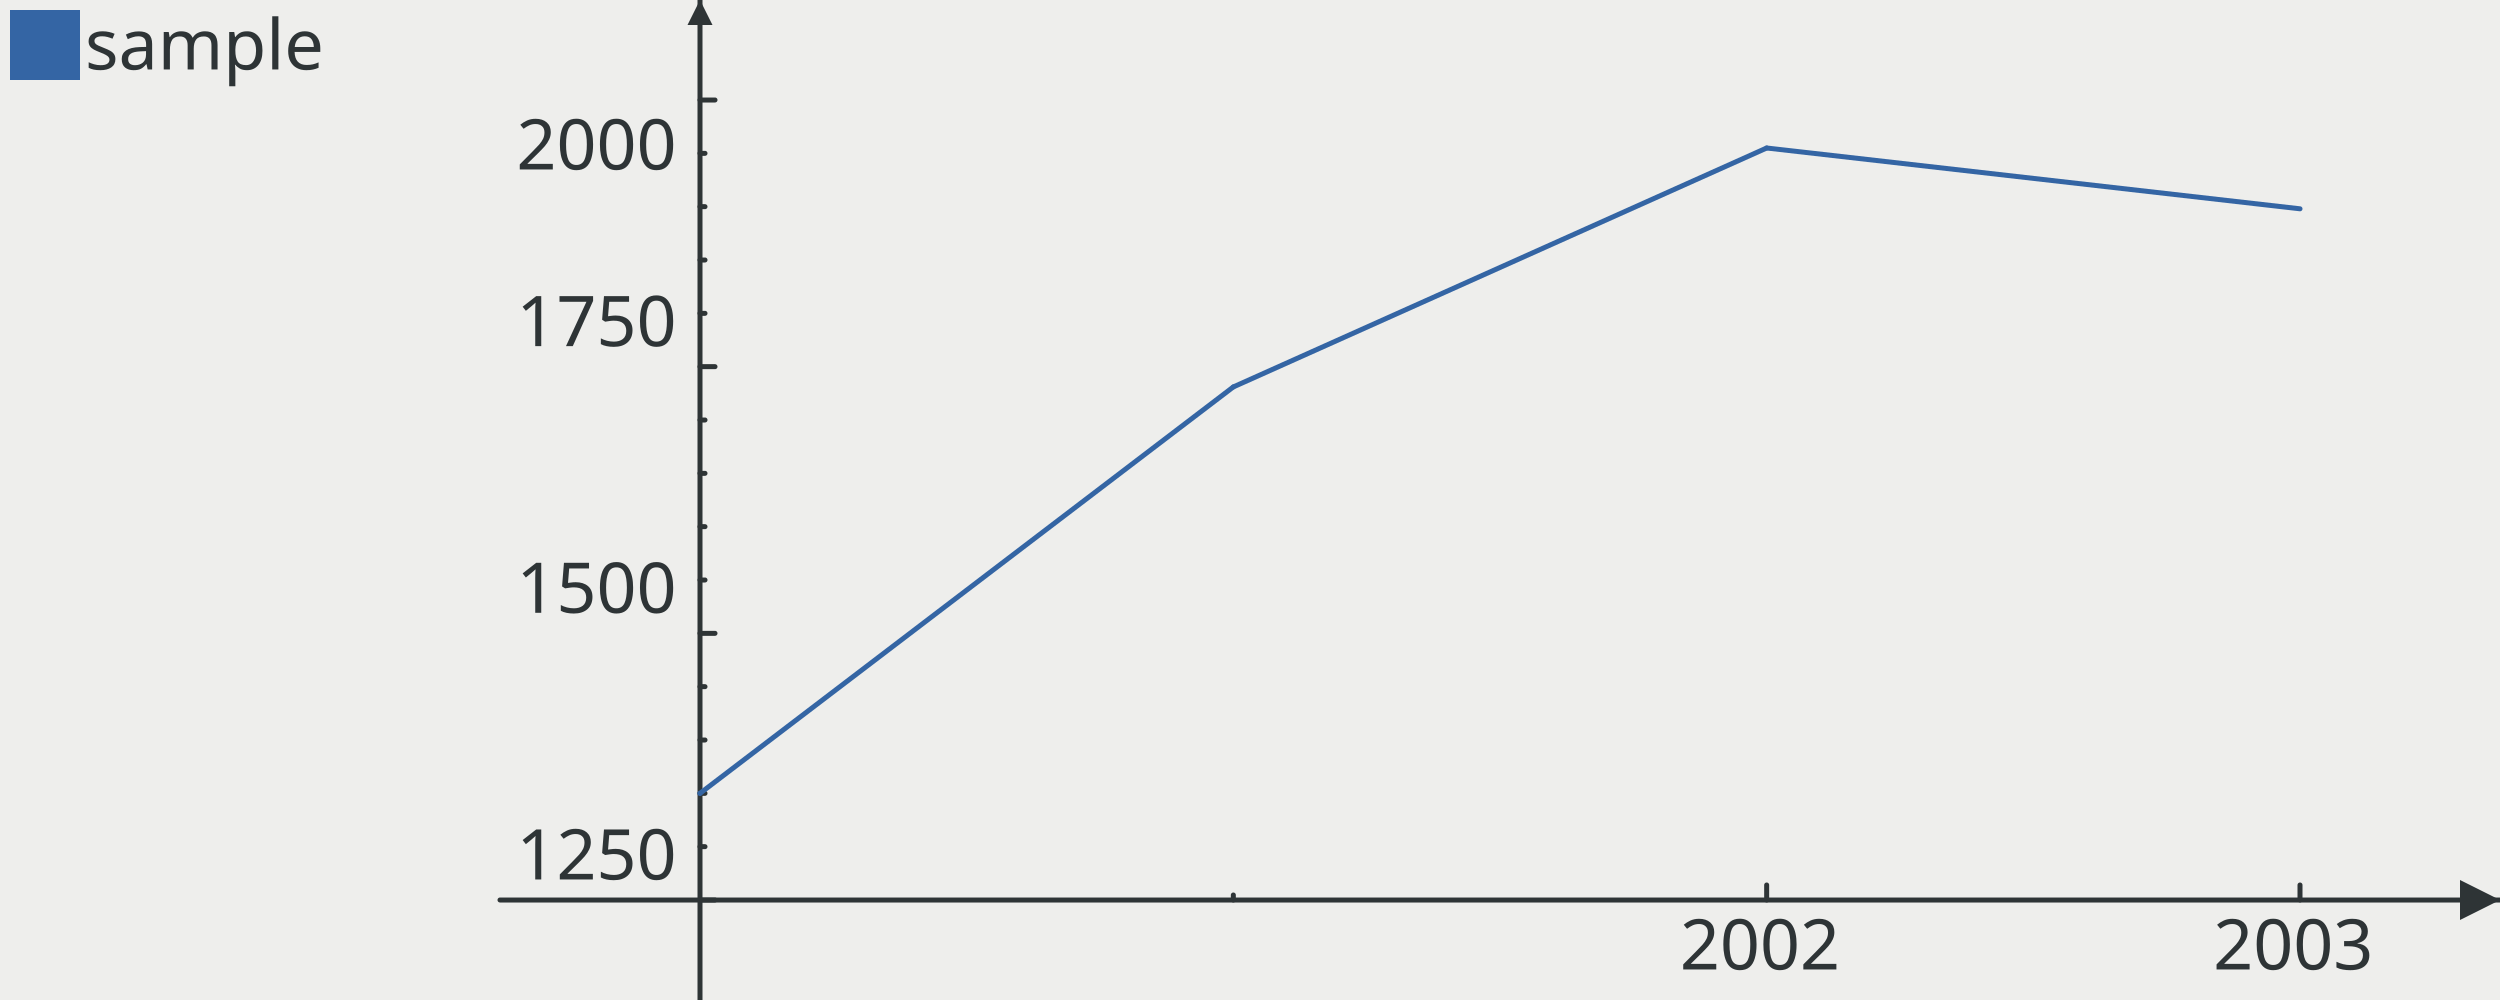
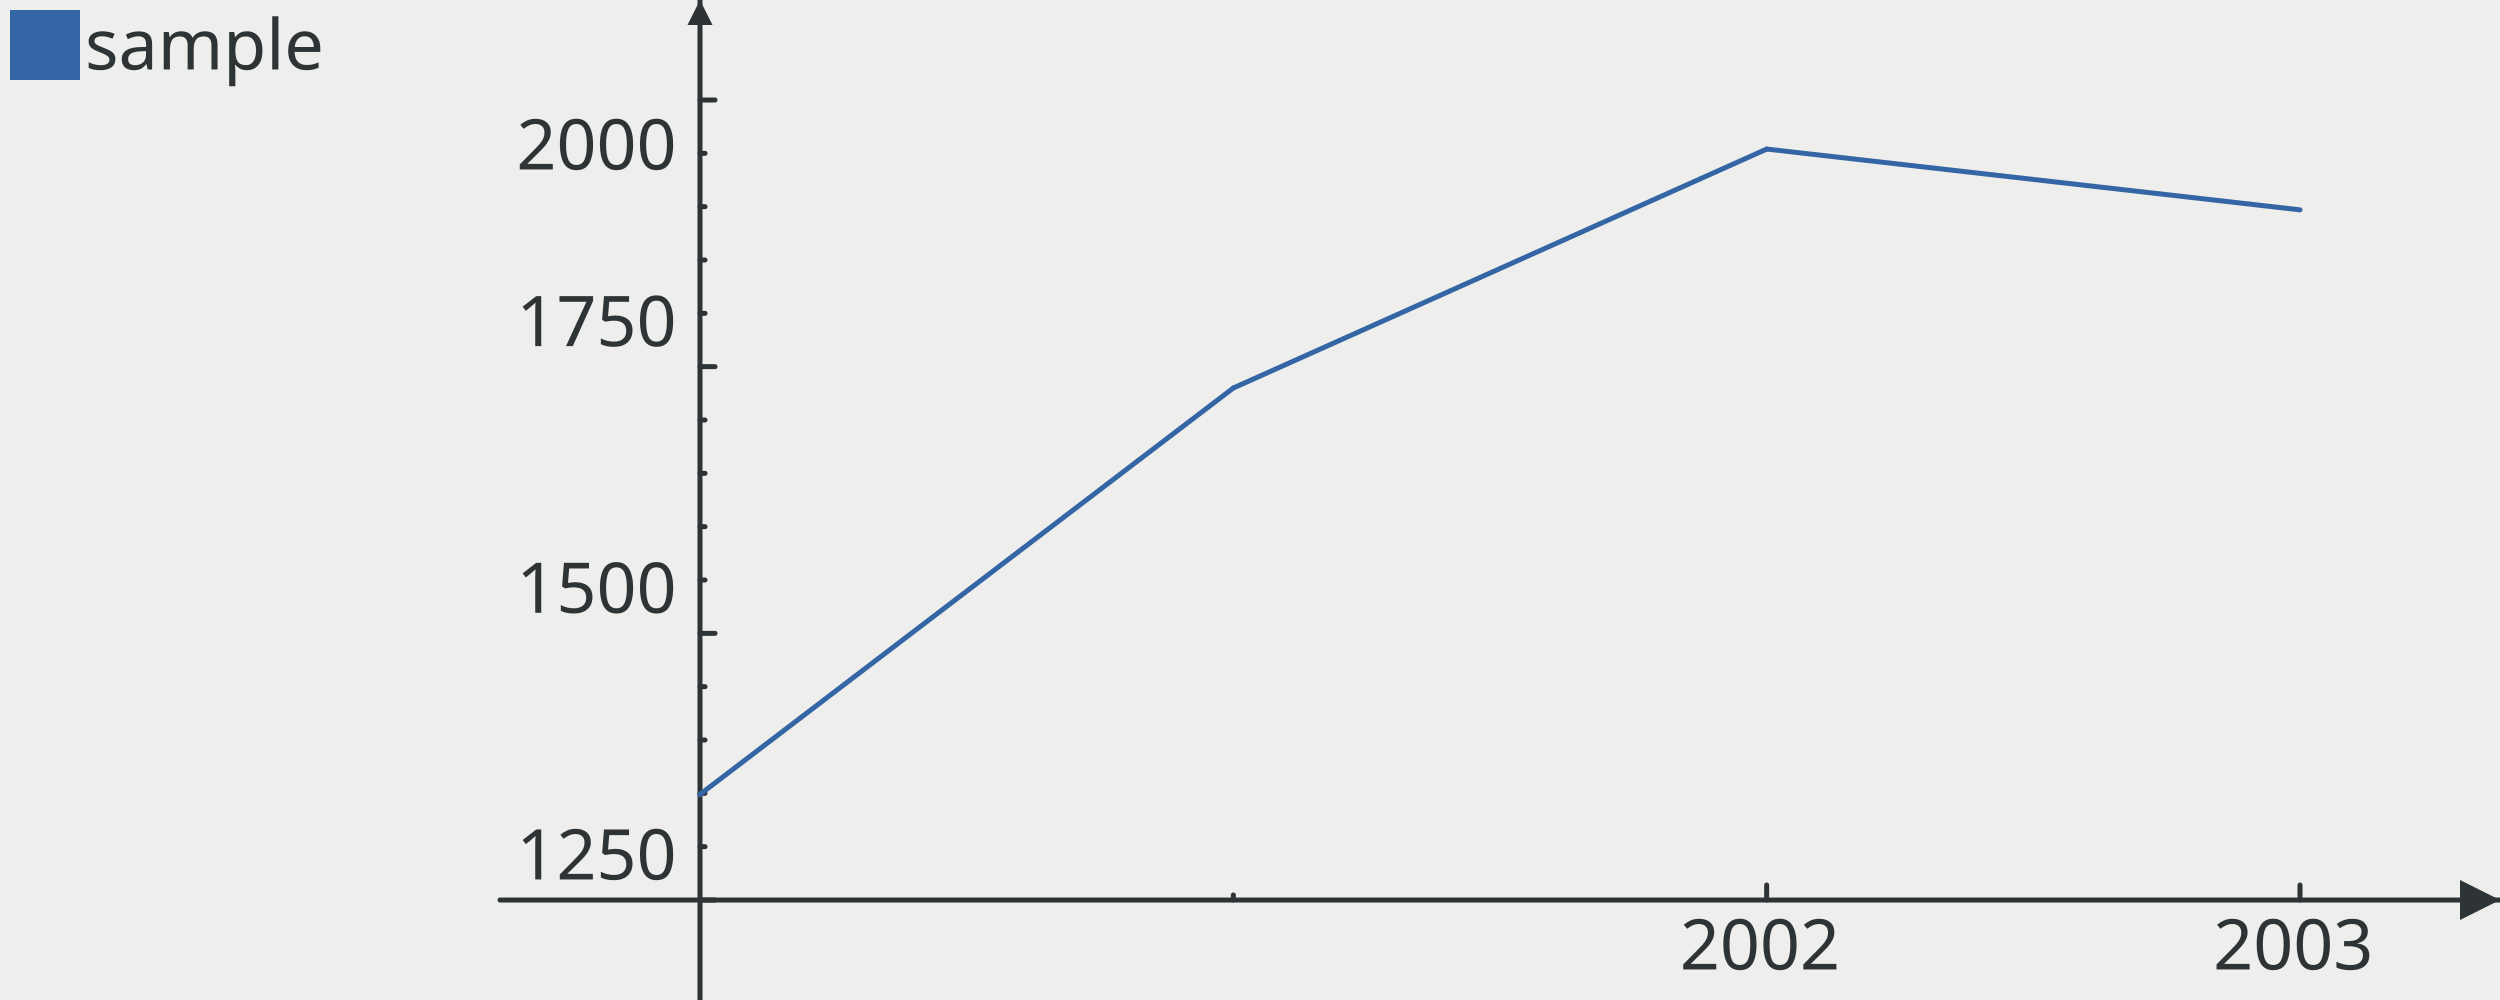
<svg xmlns="http://www.w3.org/2000/svg" width="500" height="200" version="1.0" id="ezcGraph">
  <defs />
  <g id="ezcGraphChart" color-rendering="optimizeQuality" shape-rendering="geometricPrecision" text-rendering="optimizeLegibility">
    <path d=" M 0,200 L 0,0 L 500,0 L 500,200 L 0,200 z " style="fill: #eeeeec; fill-opacity: 1.00; stroke: none;" id="ezcGraphPolygon_1" />
    <path d=" M 0,200 L 0,0 L 100,0 L 100,200 L 0,200 z " style="fill: #000000; fill-opacity: 0.00; stroke: none;" id="ezcGraphPolygon_2" />
    <path d=" M 2,16 L 2,2 L 16,2 L 16,16 L 2,16 z " style="fill: #3465a4; fill-opacity: 1.00; stroke: none;" id="ezcGraphPolygon_3" />
    <path d=" M 100,180 L 500,180" style="fill: none; stroke: #2e3436; stroke-width: 1; stroke-opacity: 1.00; stroke-linecap: round; stroke-linejoin: round;" id="ezcGraphLine_5" />
    <path d=" M 492,176 L 500,180 L 492,184 L 492,176 z " style="fill: #2e3436; fill-opacity: 1.00; stroke: none;" id="ezcGraphPolygon_6" />
    <path d=" M 140,200 L 140,0" style="fill: none; stroke: #2e3436; stroke-width: 1; stroke-opacity: 1.00; stroke-linecap: round; stroke-linejoin: round;" id="ezcGraphLine_7" />
    <path d=" M 137.5,5 L 140,0 L 142.5,5 L 137.5,5 z " style="fill: #2e3436; fill-opacity: 1.00; stroke: none;" id="ezcGraphPolygon_8" />
    <path d=" M 248,20 L 248,180" style="fill: none; stroke: #000000; stroke-width: 1; stroke-opacity: 0.00; stroke-linecap: round; stroke-linejoin: round;" id="ezcGraphLine_9" />
    <path d=" M 246.667,179 L 246.667,180" style="fill: none; stroke: #2e3436; stroke-width: 1; stroke-opacity: 1.00; stroke-linecap: round; stroke-linejoin: round;" id="ezcGraphLine_10" />
    <path d=" M 352,20 L 352,180" style="fill: none; stroke: #000000; stroke-width: 1; stroke-opacity: 0.00; stroke-linecap: round; stroke-linejoin: round;" id="ezcGraphLine_11" />
    <path d=" M 353.333,177 L 353.333,180" style="fill: none; stroke: #2e3436; stroke-width: 1; stroke-opacity: 1.00; stroke-linecap: round; stroke-linejoin: round;" id="ezcGraphLine_12" />
    <path d=" M 460,20 L 460,180" style="fill: none; stroke: #000000; stroke-width: 1; stroke-opacity: 0.00; stroke-linecap: round; stroke-linejoin: round;" id="ezcGraphLine_14" />
    <path d=" M 460,177 L 460,180" style="fill: none; stroke: #2e3436; stroke-width: 1; stroke-opacity: 1.00; stroke-linecap: round; stroke-linejoin: round;" id="ezcGraphLine_15" />
    <path d=" M 140,180 L 460,180" style="fill: none; stroke: #000000; stroke-width: 1; stroke-opacity: 0.00; stroke-linecap: round; stroke-linejoin: round;" id="ezcGraphLine_17" />
    <path d=" M 140,180 L 143,180" style="fill: none; stroke: #2e3436; stroke-width: 1; stroke-opacity: 1.00; stroke-linecap: round; stroke-linejoin: round;" id="ezcGraphLine_18" />
    <path d=" M 140,170 L 460,170" style="fill: none; stroke: #000000; stroke-width: 1; stroke-opacity: 0.00; stroke-linecap: round; stroke-linejoin: round;" id="ezcGraphLine_20" />
    <path d=" M 140,169.333 L 141,169.333" style="fill: none; stroke: #2e3436; stroke-width: 1; stroke-opacity: 1.00; stroke-linecap: round; stroke-linejoin: round;" id="ezcGraphLine_21" />
    <path d=" M 140,158 L 460,158" style="fill: none; stroke: #000000; stroke-width: 1; stroke-opacity: 0.00; stroke-linecap: round; stroke-linejoin: round;" id="ezcGraphLine_22" />
    <path d=" M 140,158.667 L 141,158.667" style="fill: none; stroke: #2e3436; stroke-width: 1; stroke-opacity: 1.00; stroke-linecap: round; stroke-linejoin: round;" id="ezcGraphLine_23" />
    <path d=" M 140,148 L 460,148" style="fill: none; stroke: #000000; stroke-width: 1; stroke-opacity: 0.00; stroke-linecap: round; stroke-linejoin: round;" id="ezcGraphLine_24" />
    <path d=" M 140,148 L 141,148" style="fill: none; stroke: #2e3436; stroke-width: 1; stroke-opacity: 1.00; stroke-linecap: round; stroke-linejoin: round;" id="ezcGraphLine_25" />
    <path d=" M 140,138 L 460,138" style="fill: none; stroke: #000000; stroke-width: 1; stroke-opacity: 0.00; stroke-linecap: round; stroke-linejoin: round;" id="ezcGraphLine_26" />
    <path d=" M 140,137.333 L 141,137.333" style="fill: none; stroke: #2e3436; stroke-width: 1; stroke-opacity: 1.00; stroke-linecap: round; stroke-linejoin: round;" id="ezcGraphLine_27" />
    <path d=" M 140,126 L 460,126" style="fill: none; stroke: #000000; stroke-width: 1; stroke-opacity: 0.00; stroke-linecap: round; stroke-linejoin: round;" id="ezcGraphLine_28" />
    <path d=" M 140,126.667 L 143,126.667" style="fill: none; stroke: #2e3436; stroke-width: 1; stroke-opacity: 1.00; stroke-linecap: round; stroke-linejoin: round;" id="ezcGraphLine_29" />
    <path d=" M 140,116 L 460,116" style="fill: none; stroke: #000000; stroke-width: 1; stroke-opacity: 0.00; stroke-linecap: round; stroke-linejoin: round;" id="ezcGraphLine_31" />
    <path d=" M 140,116 L 141,116" style="fill: none; stroke: #2e3436; stroke-width: 1; stroke-opacity: 1.00; stroke-linecap: round; stroke-linejoin: round;" id="ezcGraphLine_32" />
    <path d=" M 140,106 L 460,106" style="fill: none; stroke: #000000; stroke-width: 1; stroke-opacity: 0.00; stroke-linecap: round; stroke-linejoin: round;" id="ezcGraphLine_33" />
    <path d=" M 140,105.333 L 141,105.333" style="fill: none; stroke: #2e3436; stroke-width: 1; stroke-opacity: 1.00; stroke-linecap: round; stroke-linejoin: round;" id="ezcGraphLine_34" />
    <path d=" M 140,94 L 460,94" style="fill: none; stroke: #000000; stroke-width: 1; stroke-opacity: 0.00; stroke-linecap: round; stroke-linejoin: round;" id="ezcGraphLine_35" />
    <path d=" M 140,94.667 L 141,94.667" style="fill: none; stroke: #2e3436; stroke-width: 1; stroke-opacity: 1.00; stroke-linecap: round; stroke-linejoin: round;" id="ezcGraphLine_36" />
    <path d=" M 140,84 L 460,84" style="fill: none; stroke: #000000; stroke-width: 1; stroke-opacity: 0.00; stroke-linecap: round; stroke-linejoin: round;" id="ezcGraphLine_37" />
    <path d=" M 140,84 L 141,84" style="fill: none; stroke: #2e3436; stroke-width: 1; stroke-opacity: 1.00; stroke-linecap: round; stroke-linejoin: round;" id="ezcGraphLine_38" />
    <path d=" M 140,74 L 460,74" style="fill: none; stroke: #000000; stroke-width: 1; stroke-opacity: 0.00; stroke-linecap: round; stroke-linejoin: round;" id="ezcGraphLine_39" />
    <path d=" M 140,73.333 L 143,73.333" style="fill: none; stroke: #2e3436; stroke-width: 1; stroke-opacity: 1.00; stroke-linecap: round; stroke-linejoin: round;" id="ezcGraphLine_40" />
    <path d=" M 140,62 L 460,62" style="fill: none; stroke: #000000; stroke-width: 1; stroke-opacity: 0.00; stroke-linecap: round; stroke-linejoin: round;" id="ezcGraphLine_42" />
    <path d=" M 140,62.667 L 141,62.667" style="fill: none; stroke: #2e3436; stroke-width: 1; stroke-opacity: 1.00; stroke-linecap: round; stroke-linejoin: round;" id="ezcGraphLine_43" />
    <path d=" M 140,52 L 460,52" style="fill: none; stroke: #000000; stroke-width: 1; stroke-opacity: 0.00; stroke-linecap: round; stroke-linejoin: round;" id="ezcGraphLine_44" />
    <path d=" M 140,52 L 141,52" style="fill: none; stroke: #2e3436; stroke-width: 1; stroke-opacity: 1.00; stroke-linecap: round; stroke-linejoin: round;" id="ezcGraphLine_45" />
    <path d=" M 140,42 L 460,42" style="fill: none; stroke: #000000; stroke-width: 1; stroke-opacity: 0.00; stroke-linecap: round; stroke-linejoin: round;" id="ezcGraphLine_46" />
    <path d=" M 140,41.333 L 141,41.333" style="fill: none; stroke: #2e3436; stroke-width: 1; stroke-opacity: 1.00; stroke-linecap: round; stroke-linejoin: round;" id="ezcGraphLine_47" />
    <path d=" M 140,30 L 460,30" style="fill: none; stroke: #000000; stroke-width: 1; stroke-opacity: 0.00; stroke-linecap: round; stroke-linejoin: round;" id="ezcGraphLine_48" />
    <path d=" M 140,30.667 L 141,30.667" style="fill: none; stroke: #2e3436; stroke-width: 1; stroke-opacity: 1.00; stroke-linecap: round; stroke-linejoin: round;" id="ezcGraphLine_49" />
    <path d=" M 140,20 L 460,20" style="fill: none; stroke: #000000; stroke-width: 1; stroke-opacity: 0.00; stroke-linecap: round; stroke-linejoin: round;" id="ezcGraphLine_50" />
    <path d=" M 140,20 L 143,20" style="fill: none; stroke: #2e3436; stroke-width: 1; stroke-opacity: 1.00; stroke-linecap: round; stroke-linejoin: round;" id="ezcGraphLine_51" />
-     <path d=" M 140,158.667 L 140,158.667" style="fill: none; stroke: #3465a4; stroke-width: 1; stroke-opacity: 1.00; stroke-linecap: round; stroke-linejoin: round;" id="ezcGraphLine_53" />
-     <path d=" M 140,158.667 L 246.667,77.387" style="fill: none; stroke: #3465a4; stroke-width: 1; stroke-opacity: 1.00; stroke-linecap: round; stroke-linejoin: round;" id="ezcGraphLine_54" />
-     <path d=" M 246.667,77.387 L 353.333,29.6" style="fill: none; stroke: #3465a4; stroke-width: 1; stroke-opacity: 1.00; stroke-linecap: round; stroke-linejoin: round;" id="ezcGraphLine_55" />
-     <path d=" M 353.333,29.6 L 460,41.76" style="fill: none; stroke: #3465a4; stroke-width: 1; stroke-opacity: 1.00; stroke-linecap: round; stroke-linejoin: round;" id="ezcGraphLine_56" />
+     <path d=" M 140,158.88 L 140,158.88" style="fill: none; stroke: #3465a4; stroke-width: 1; stroke-opacity: 1.00; stroke-linecap: round; stroke-linejoin: round;" id="ezcGraphLine_53" />
+     <path d=" M 140,158.88 L 246.667,77.6" style="fill: none; stroke: #3465a4; stroke-width: 1; stroke-opacity: 1.00; stroke-linecap: round; stroke-linejoin: round;" id="ezcGraphLine_54" />
+     <path d=" M 246.667,77.6 L 353.333,29.813" style="fill: none; stroke: #3465a4; stroke-width: 1; stroke-opacity: 1.00; stroke-linecap: round; stroke-linejoin: round;" id="ezcGraphLine_55" />
+     <path d=" M 353.333,29.813 L 460,41.973" style="fill: none; stroke: #3465a4; stroke-width: 1; stroke-opacity: 1.00; stroke-linecap: round; stroke-linejoin: round;" id="ezcGraphLine_56" />
    <g id="ezcGraphTextBox_4">
      <path d=" M 16.5,17 L 16.5,1.5 L 62.52,1.5 L 62.52,17 L 16.5,17 z " style="fill: #ffffff; fill-opacity: 0.00; stroke: none;" id="ezcGraphPolygon_57" />
      <text id="ezcGraphTextBox_4_text" x="17" text-length="44.52px" y="13.9" style="font-size: 14px; font-family: sans-serif; fill: #2e3436; fill-opacity: 1.00; stroke: none;">sample</text>
    </g>
    <g id="ezcGraphTextBox_13">
      <path d=" M 335.473,197 L 335.473,181.5 L 371.693,181.5 L 371.693,197 L 335.473,197 z " style="fill: #ffffff; fill-opacity: 0.00; stroke: none;" id="ezcGraphPolygon_58" />
      <text id="ezcGraphTextBox_13_text" x="335.973" text-length="34.72px" y="193.9" style="font-size: 14px; font-family: sans-serif; fill: #2e3436; fill-opacity: 1.00; stroke: none;">2002</text>
    </g>
    <g id="ezcGraphTextBox_16">
      <path d=" M 442.14,197 L 442.14,181.5 L 478.36,181.5 L 478.36,197 L 442.14,197 z " style="fill: #ffffff; fill-opacity: 0.00; stroke: none;" id="ezcGraphPolygon_59" />
      <text id="ezcGraphTextBox_16_text" x="442.64" text-length="34.72px" y="193.9" style="font-size: 14px; font-family: sans-serif; fill: #2e3436; fill-opacity: 1.00; stroke: none;">2003</text>
    </g>
    <g id="ezcGraphTextBox_19">
      <path d=" M 102.78,179 L 102.78,163.5 L 139,163.5 L 139,179 L 102.78,179 z " style="fill: #ffffff; fill-opacity: 0.00; stroke: none;" id="ezcGraphPolygon_60" />
      <text id="ezcGraphTextBox_19_text" x="103.28" text-length="34.72px" y="175.9" style="font-size: 14px; font-family: sans-serif; fill: #2e3436; fill-opacity: 1.00; stroke: none;">1250</text>
    </g>
    <g id="ezcGraphTextBox_30">
      <path d=" M 102.78,125.667 L 102.78,110.167 L 139,110.167 L 139,125.667 L 102.78,125.667 z " style="fill: #ffffff; fill-opacity: 0.00; stroke: none;" id="ezcGraphPolygon_61" />
      <text id="ezcGraphTextBox_30_text" x="103.28" text-length="34.72px" y="122.567" style="font-size: 14px; font-family: sans-serif; fill: #2e3436; fill-opacity: 1.00; stroke: none;">1500</text>
    </g>
    <g id="ezcGraphTextBox_41">
      <path d=" M 102.78,72.333 L 102.78,56.833 L 139,56.833 L 139,72.333 L 102.78,72.333 z " style="fill: #ffffff; fill-opacity: 0.00; stroke: none;" id="ezcGraphPolygon_62" />
      <text id="ezcGraphTextBox_41_text" x="103.28" text-length="34.72px" y="69.233" style="font-size: 14px; font-family: sans-serif; fill: #2e3436; fill-opacity: 1.00; stroke: none;">1750</text>
    </g>
    <g id="ezcGraphTextBox_52">
      <path d=" M 102.78,37 L 102.78,21.5 L 139,21.5 L 139,37 L 102.78,37 z " style="fill: #ffffff; fill-opacity: 0.00; stroke: none;" id="ezcGraphPolygon_63" />
      <text id="ezcGraphTextBox_52_text" x="103.28" text-length="34.72px" y="33.9" style="font-size: 14px; font-family: sans-serif; fill: #2e3436; fill-opacity: 1.00; stroke: none;">2000</text>
    </g>
  </g>
</svg>
